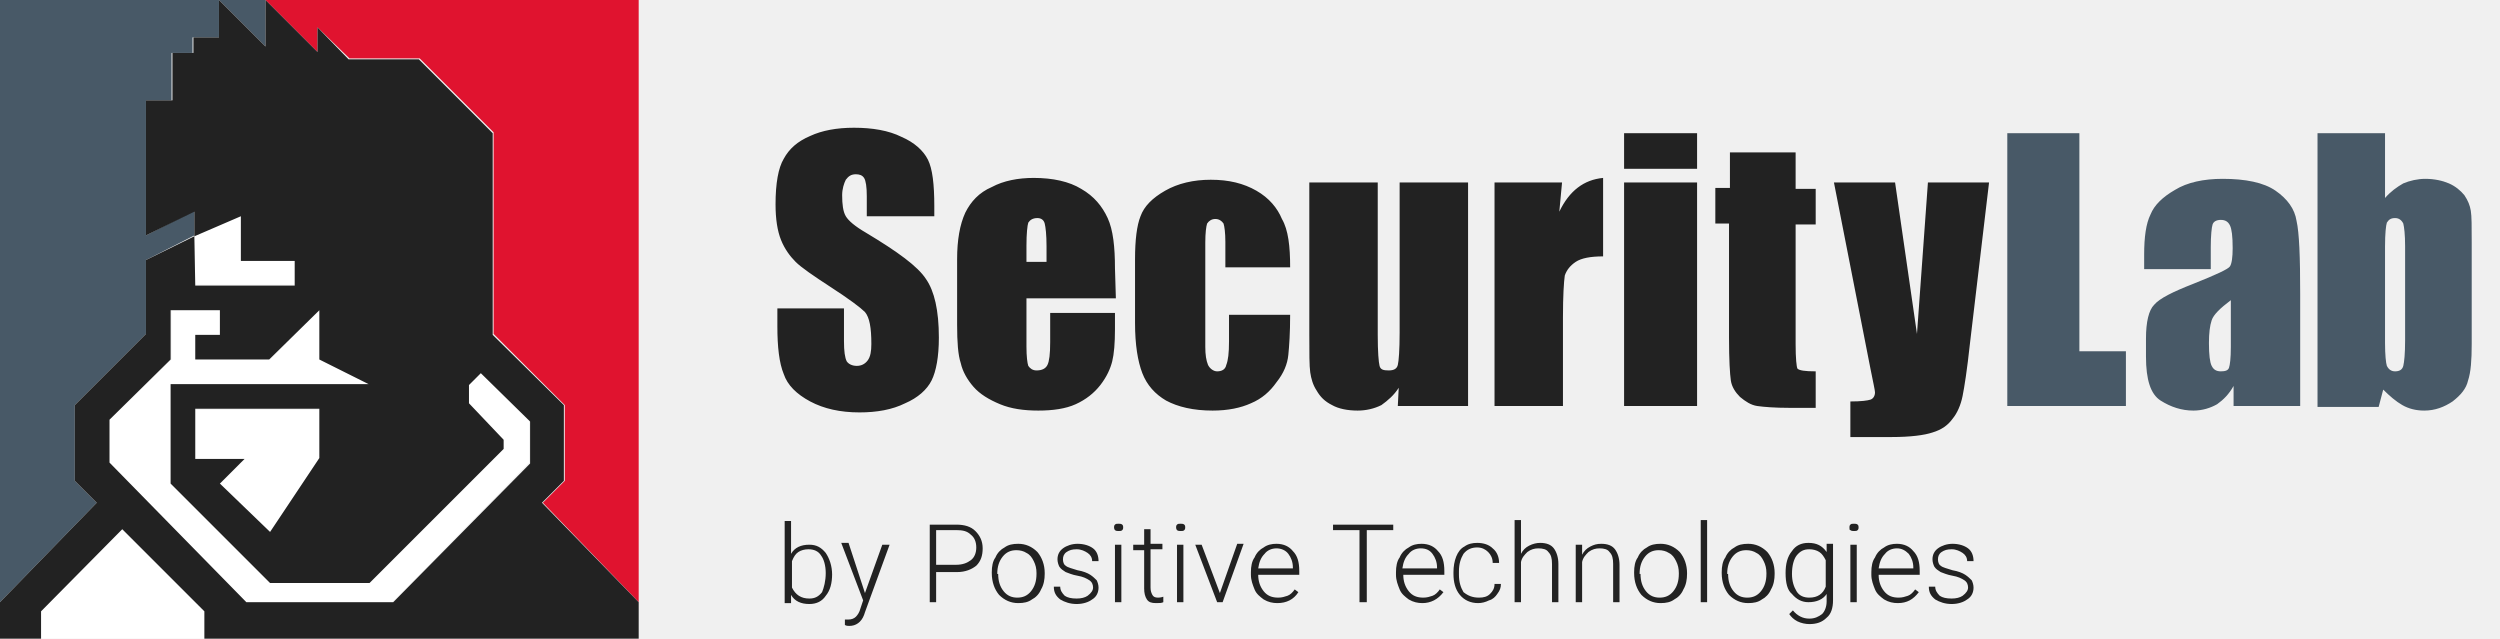
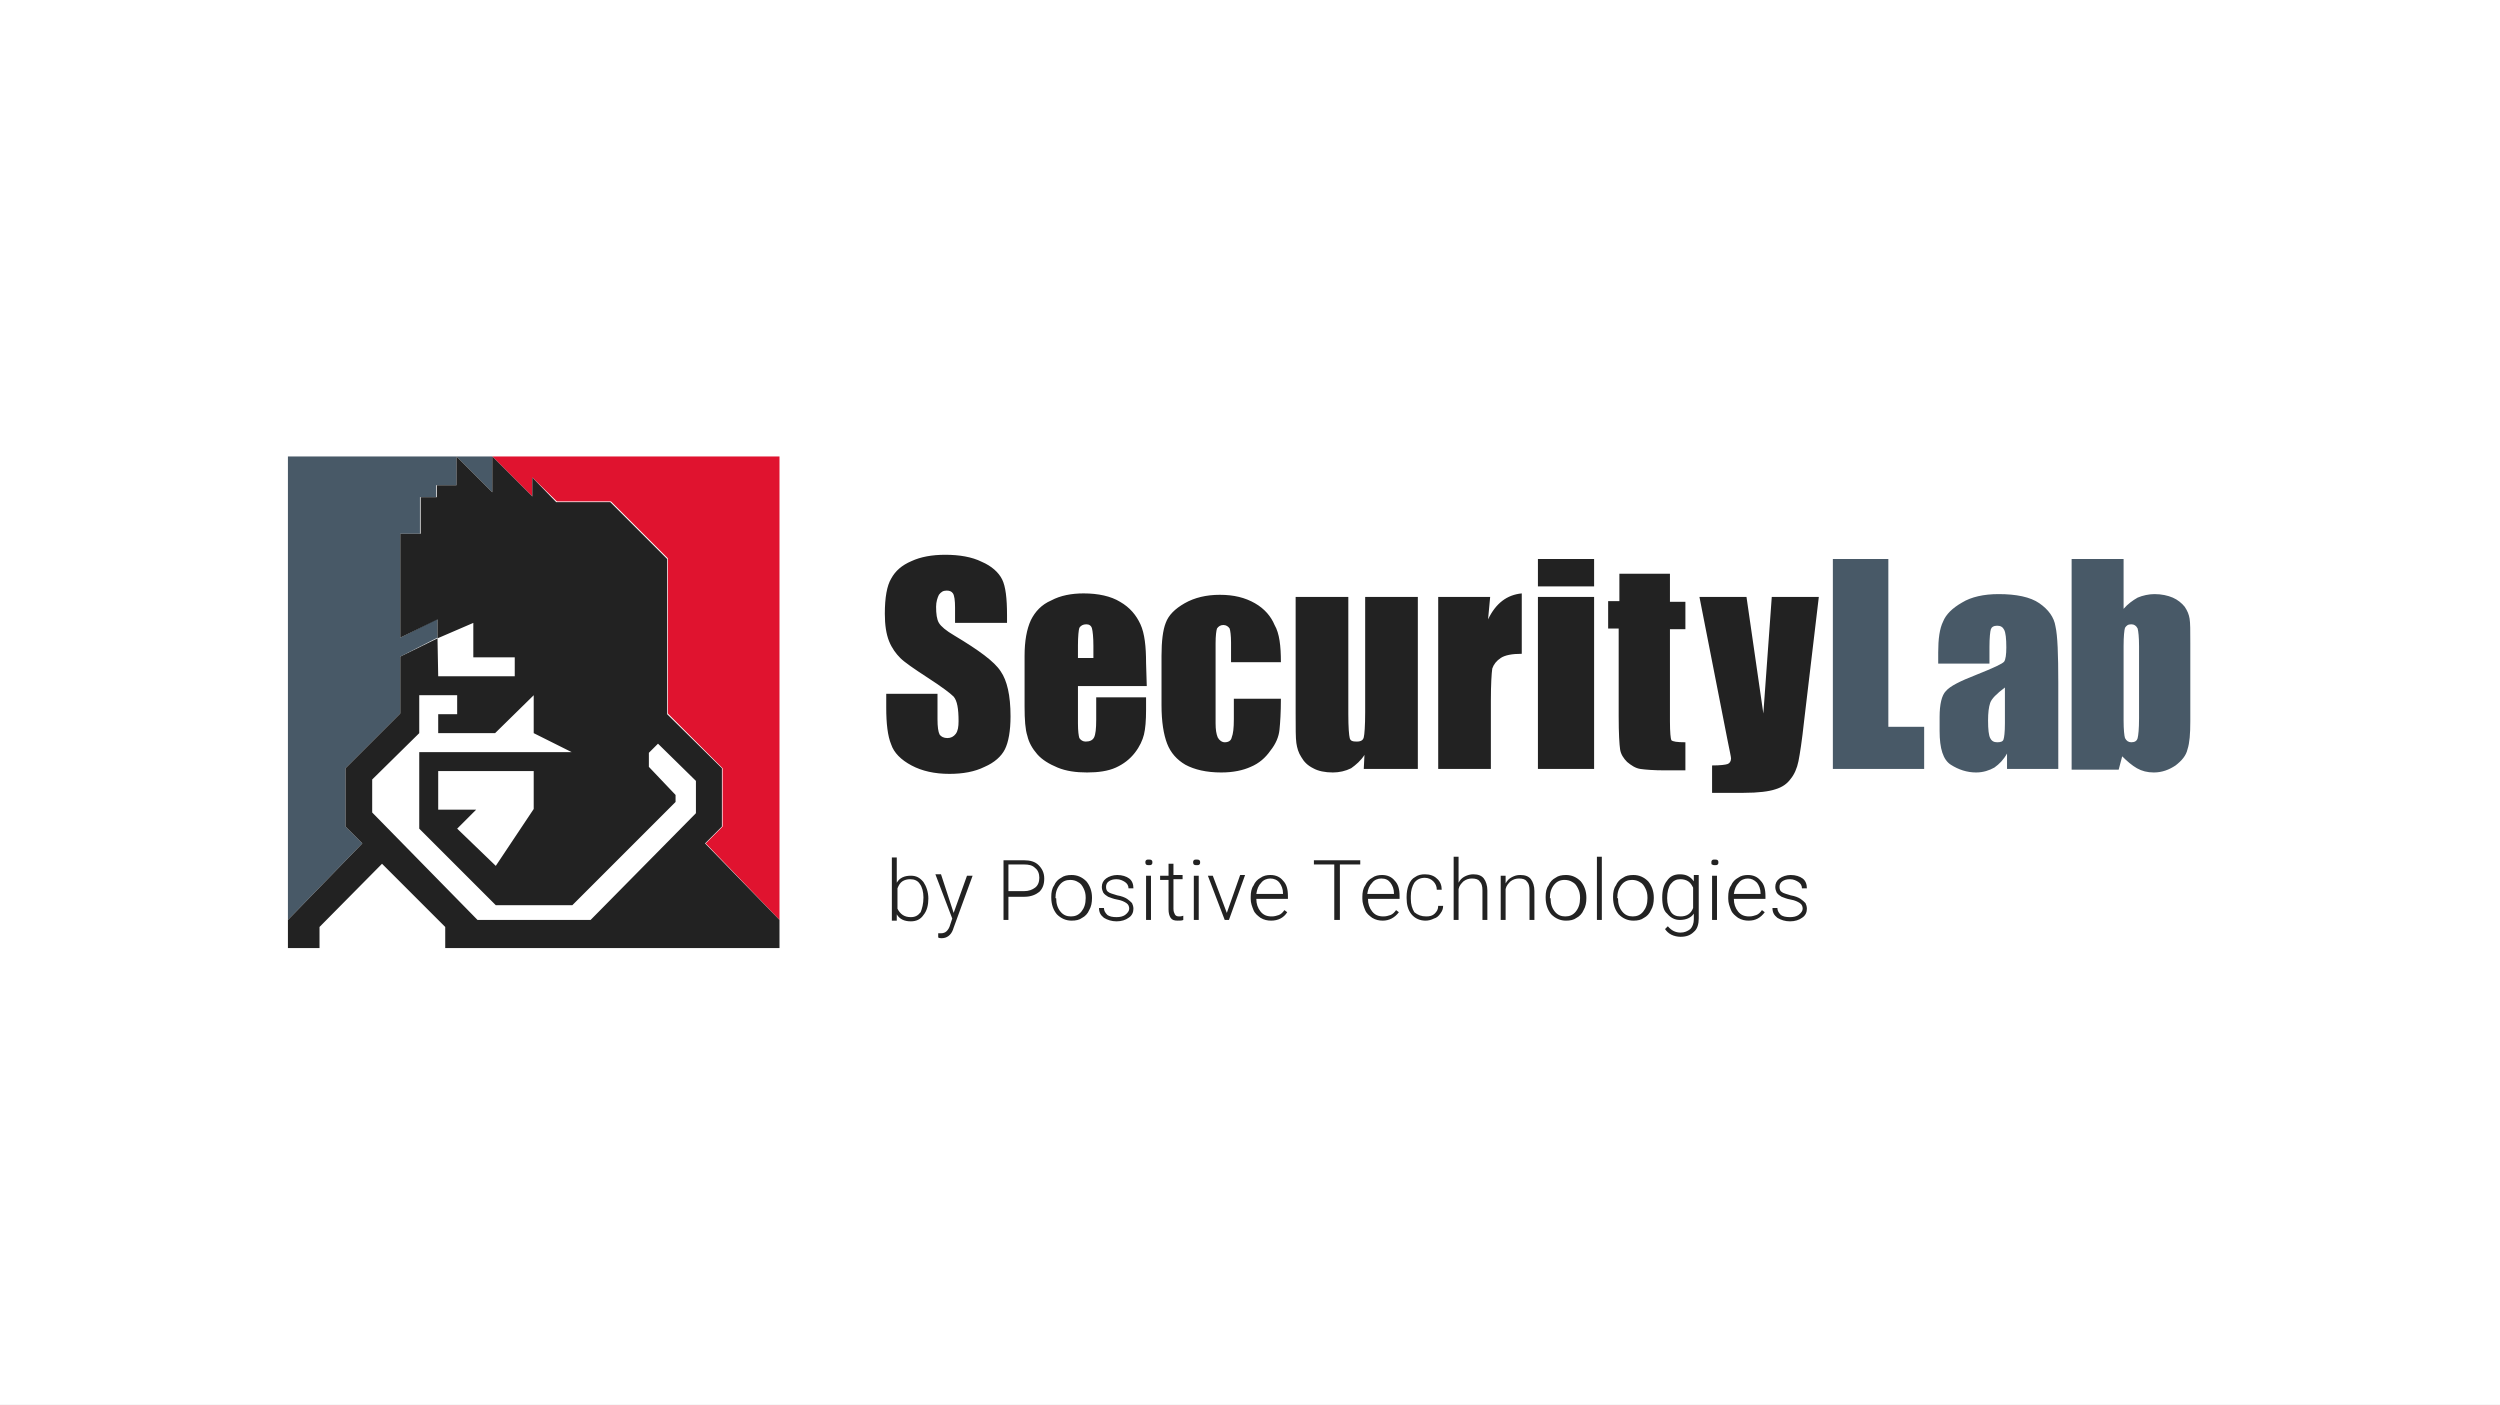
- <svg xmlns="http://www.w3.org/2000/svg" width="274" height="70" viewBox="0 0 274 70" fill="none">
-   <g clip-path="url(#clip0_2138_7632)">
-     <path d="M12 50.7L27 66H43L58 50.7V46.1L52.6 40.8L51.3 42.1V44.1L55.1 48.1V49.1L40.4 63.8H29.6L18.7 53V42.1H40.4L35 39.4V34L29.6 39.4H21.5V36.7H24.2V34H18.8V39.4L12 46V50.7ZM13.4 58L4.5 67V70H22.4V67L13.4 58ZM29.6 58.4L35 50.3V44.9H21.4V50.3H26.8L24.1 53L29.6 58.4ZM32.3 31.2V28.5H26.4V23.6L21.3 25.8L21.4 31.2H32.3Z" fill="white" />
-     <path d="M0 66L10.6 55.1L8.2 52.7V44.4L16 36.6V28.5L21.3 25.8V23.1L16 25.8V11H18.8V5.8H21.1V4.1H24V0H0V66ZM29.1 5.1V0H24L29.1 5.1ZM227.9 14.6V38.5H233V44.5H220V14.6H227.9ZM242.1 29.5H235V27.9C235 26 235.2 24.5 235.7 23.5C236.1 22.5 237 21.6 238.4 20.8C239.7 20 241.5 19.6 243.6 19.6C246.1 19.6 248.1 20 249.4 20.9C250.7 21.8 251.5 22.9 251.7 24.2C252 25.5 252.1 28.2 252.1 32.2V44.5H244.8V42.3C244.3 43.2 243.7 43.8 243 44.3C242.3 44.7 241.4 45 240.4 45C239.1 45 237.9 44.6 236.8 43.9C235.7 43.2 235.2 41.6 235.2 39.1V37.1C235.2 35.3 235.5 34 236.1 33.4C236.7 32.7 238.1 32 240.4 31.1C242.9 30.1 244.2 29.5 244.4 29.2C244.6 28.9 244.7 28.2 244.7 27.2C244.7 25.9 244.6 25.1 244.4 24.7C244.2 24.3 243.9 24.1 243.4 24.1C242.9 24.1 242.6 24.3 242.5 24.6C242.4 24.9 242.3 25.8 242.3 27.1V29.5H242.1ZM244.5 32.9C243.3 33.8 242.6 34.5 242.4 35.1C242.2 35.7 242.1 36.5 242.1 37.6C242.1 38.9 242.2 39.7 242.4 40.1C242.6 40.5 242.9 40.7 243.4 40.7C243.9 40.7 244.2 40.6 244.3 40.3C244.4 40 244.5 39.3 244.5 38V32.9ZM261.4 14.6V21.7C262 21 262.7 20.5 263.4 20.1C264.1 19.8 265 19.6 265.8 19.6C266.8 19.6 267.7 19.8 268.4 20.1C269.1 20.4 269.7 20.9 270.1 21.4C270.5 22 270.7 22.5 270.8 23.1C270.9 23.7 270.9 24.8 270.9 26.6V37.7C270.9 39.5 270.8 40.8 270.5 41.7C270.3 42.6 269.7 43.3 268.8 44C267.9 44.6 266.9 45 265.7 45C264.8 45 264 44.8 263.3 44.4C262.6 44 261.9 43.4 261.2 42.7L260.7 44.6H254V14.6H261.4ZM263.6 27C263.6 25.7 263.5 24.9 263.4 24.5C263.2 24.1 262.9 23.9 262.5 23.9C262 23.9 261.8 24.1 261.6 24.4C261.5 24.7 261.4 25.6 261.4 27V37.6C261.4 38.9 261.5 39.8 261.6 40.1C261.8 40.5 262.1 40.7 262.5 40.7C263 40.7 263.3 40.5 263.4 40.1C263.5 39.7 263.6 38.8 263.6 37.3V27Z" fill="#485967" />
-     <path d="M29.1 0L34.8 5.7V3L38.3 6.4H46L54.1 14.5V36.6L61.9 44.4V52.7L59.5 55.1L70 66V0H29.1Z" fill="#E0132F" />
-     <path d="M59.4 55.1L61.8 52.7V44.4L54 36.7V14.6L45.9 6.5H38.2L34.8 3V5.7L29.1 0V5.1L24 0V4.1H21.2V5.8H18.9V11H16V25.8L21.3 23.2V25.9L26.4 23.7V28.6H32.3V31.3H21.4L21.3 25.9L16 28.5V36.6L8.2 44.4V52.7L10.6 55.1L0 66V70H4.5V67L13.4 58L22.4 67V70H70V66L59.4 55.1ZM27 66L12 50.7V46L18.7 39.4V34H24.1V36.7H21.4V39.4H29.5L35 34V39.4L40.4 42.1H18.7V53L29.6 63.9H40.5L55.2 49.2V48.2L51.4 44.2V42.2L52.7 40.9L58.1 46.2V50.8L43.1 66H27ZM21.4 50.2V44.8H35V50.2L29.6 58.3L24.1 53L26.8 50.3H21.4V50.2ZM102.3 23.7H95V21.5C95 20.5 94.9 19.8 94.7 19.5C94.5 19.2 94.2 19.1 93.8 19.1C93.3 19.1 93 19.3 92.7 19.7C92.5 20.1 92.3 20.7 92.3 21.4C92.3 22.4 92.4 23.2 92.7 23.7C93 24.2 93.7 24.8 94.9 25.5C98.4 27.6 100.6 29.2 101.5 30.6C102.4 31.9 102.9 34 102.9 37C102.9 39.1 102.6 40.7 102.1 41.7C101.6 42.7 100.6 43.6 99.2 44.2C97.8 44.9 96.1 45.2 94.2 45.2C92.1 45.2 90.3 44.8 88.8 44C87.3 43.2 86.3 42.2 85.9 41C85.4 39.8 85.2 38 85.2 35.8V33.8H92.5V37.4C92.5 38.5 92.6 39.2 92.8 39.6C93 39.9 93.4 40.1 93.9 40.1C94.4 40.1 94.8 39.9 95.1 39.5C95.4 39.1 95.5 38.5 95.5 37.7C95.5 35.9 95.3 34.8 94.8 34.2C94.3 33.7 93.1 32.8 91.1 31.5C89.1 30.2 87.8 29.3 87.2 28.7C86.6 28.1 86 27.3 85.6 26.3C85.2 25.3 85 24 85 22.4C85 20.1 85.3 18.4 85.9 17.4C86.5 16.3 87.4 15.5 88.8 14.9C90.1 14.3 91.7 14 93.6 14C95.6 14 97.4 14.3 98.8 15C100.2 15.6 101.2 16.5 101.7 17.5C102.2 18.5 102.4 20.2 102.4 22.6V23.7H102.3ZM122.3 32.7H112.5V38C112.5 39.1 112.6 39.8 112.7 40.1C112.9 40.4 113.2 40.6 113.6 40.6C114.2 40.6 114.6 40.4 114.8 40C115 39.6 115.1 38.8 115.1 37.5V34.3H122.2V36.1C122.2 37.6 122.1 38.8 121.9 39.6C121.7 40.4 121.3 41.3 120.6 42.2C119.9 43.1 119 43.8 117.9 44.3C116.8 44.8 115.4 45 113.8 45C112.2 45 110.8 44.8 109.6 44.3C108.4 43.8 107.4 43.2 106.7 42.4C106 41.6 105.5 40.7 105.3 39.8C105 38.9 104.9 37.5 104.9 35.6V28.4C104.9 26.3 105.2 24.6 105.8 23.3C106.4 22.1 107.3 21.1 108.7 20.5C110 19.8 111.6 19.5 113.3 19.5C115.4 19.5 117.2 19.9 118.5 20.7C119.9 21.5 120.8 22.6 121.4 23.9C122 25.2 122.2 27.1 122.2 29.4L122.3 32.7ZM114.7 28.7V27C114.7 25.7 114.6 24.9 114.5 24.5C114.4 24.1 114.1 23.9 113.7 23.9C113.2 23.9 112.9 24.1 112.7 24.4C112.6 24.7 112.5 25.6 112.5 26.9V28.7H114.7ZM141.4 29.3H134.3V26.5C134.3 25.5 134.2 24.8 134.1 24.5C133.9 24.2 133.6 24 133.2 24C132.8 24 132.5 24.2 132.3 24.5C132.2 24.8 132.1 25.5 132.1 26.6V38C132.1 38.9 132.2 39.5 132.4 40C132.6 40.4 133 40.7 133.4 40.7C133.9 40.7 134.3 40.5 134.4 40C134.6 39.5 134.7 38.7 134.7 37.4V34.5H141.4C141.4 36.5 141.3 37.9 141.2 38.9C141.1 39.9 140.7 40.9 139.9 41.9C139.2 42.9 138.3 43.7 137.1 44.2C136 44.7 134.6 45 132.9 45C130.8 45 129.1 44.6 127.8 43.9C126.6 43.2 125.7 42.2 125.2 40.9C124.7 39.6 124.4 37.8 124.4 35.4V28.4C124.4 26.3 124.6 24.7 125 23.7C125.4 22.6 126.3 21.7 127.7 20.9C129.1 20.1 130.8 19.7 132.7 19.7C134.7 19.7 136.3 20.1 137.7 20.9C139.1 21.7 140 22.8 140.5 24C141.2 25.2 141.4 27 141.4 29.3ZM160.9 20V44.5H153.2L153.3 42.5C152.8 43.3 152.1 43.9 151.4 44.4C150.6 44.8 149.7 45 148.8 45C147.7 45 146.7 44.8 146 44.4C145.2 44 144.7 43.5 144.3 42.8C143.9 42.2 143.7 41.5 143.6 40.8C143.5 40.1 143.5 38.7 143.5 36.6V20H151V36.7C151 38.6 151.1 39.7 151.2 40.1C151.3 40.5 151.6 40.6 152.2 40.6C152.8 40.6 153.1 40.4 153.2 40C153.3 39.6 153.4 38.4 153.4 36.4V20H160.9ZM171.2 20L170.9 23.2C172 20.9 173.6 19.7 175.7 19.5V28.1C174.3 28.1 173.3 28.3 172.7 28.7C172.1 29.1 171.7 29.6 171.5 30.2C171.4 30.9 171.3 32.4 171.3 34.8V44.5H163.8V20H171.2ZM186 14.6V18.5H178V14.6H186ZM186 20V44.5H178V20H186ZM196.8 16.8V20.7H199V24.6H196.8V37.7C196.8 39.3 196.9 40.2 197 40.4C197.2 40.6 197.8 40.7 199 40.7V44.7H196.1C194.5 44.7 193.3 44.6 192.6 44.5C191.9 44.4 191.3 44 190.7 43.5C190.2 43 189.8 42.4 189.7 41.7C189.6 41 189.5 39.5 189.5 37V24.5H188V20.6H189.6V16.7H196.8V16.8ZM218 20L215.9 37.7C215.6 40.5 215.3 42.4 215.1 43.4C214.9 44.4 214.5 45.3 214 45.9C213.5 46.6 212.8 47.1 211.8 47.4C210.9 47.7 209.4 47.9 207.3 47.9H202.8V44C204 44 204.7 43.9 205 43.8C205.3 43.7 205.5 43.4 205.5 43C205.5 42.8 205.3 41.9 205 40.4L201 20H207.7L210.1 36.6L211.3 20H218ZM91.2 62.9C91.2 63.9 91 64.7 90.5 65.3C90.1 65.9 89.5 66.2 88.7 66.2C87.8 66.2 87.1 65.9 86.7 65.2V66.1H86V57.1H86.7V60.7C87.1 60 87.8 59.7 88.7 59.7C89.5 59.7 90 60 90.5 60.6C90.9 61.2 91.2 62 91.2 63V62.9ZM90.5 62.8C90.5 62 90.3 61.3 90 60.9C89.7 60.4 89.2 60.2 88.6 60.2C88.2 60.2 87.8 60.3 87.5 60.5C87.2 60.7 87 61 86.8 61.5V64.4C87.2 65.2 87.8 65.6 88.7 65.6C89.3 65.6 89.7 65.4 90.1 64.9C90.3 64.4 90.5 63.7 90.5 62.8ZM94.8 65L96.7 59.7H97.5L94.8 67.1L94.7 67.4C94.4 68.2 93.8 68.6 93.1 68.6C92.9 68.6 92.8 68.6 92.6 68.5V67.9H93C93.3 67.9 93.6 67.8 93.8 67.6C94 67.4 94.2 67.1 94.3 66.7L94.6 65.8L92.2 59.5H93L94.8 65ZM102.6 62.5V66H101.9V57.5H104.8C105.7 57.5 106.4 57.7 106.9 58.2C107.4 58.7 107.7 59.3 107.7 60.1C107.7 60.9 107.5 61.5 107 62C106.5 62.4 105.8 62.7 104.9 62.7H102.6V62.5ZM102.6 61.9H104.8C105.5 61.9 106 61.7 106.4 61.4C106.8 61.1 107 60.6 107 60C107 59.4 106.8 58.9 106.4 58.6C106 58.2 105.5 58.1 104.8 58.1H102.6V61.9ZM108.7 62.7C108.7 62.1 108.8 61.5 109.1 61.1C109.3 60.6 109.7 60.2 110.1 60C110.5 59.7 111 59.6 111.6 59.6C112.4 59.6 113.1 59.9 113.7 60.5C114.2 61.1 114.5 61.9 114.5 62.8V62.9C114.5 63.5 114.4 64.1 114.1 64.6C113.9 65.1 113.5 65.5 113.1 65.7C112.7 66 112.2 66.1 111.6 66.1C110.8 66.1 110.1 65.8 109.5 65.2C109 64.6 108.7 63.8 108.7 62.8V62.7ZM109.4 62.9C109.4 63.7 109.6 64.3 110 64.8C110.4 65.3 110.9 65.5 111.5 65.5C112.1 65.5 112.6 65.3 113 64.8C113.4 64.3 113.6 63.7 113.6 62.9V62.8C113.6 62.3 113.5 61.9 113.3 61.5C113.1 61.1 112.9 60.8 112.5 60.6C112.2 60.4 111.8 60.3 111.4 60.3C110.8 60.3 110.3 60.5 109.9 61C109.5 61.5 109.3 62.1 109.3 62.9H109.4ZM119.8 64.4C119.8 64.1 119.7 63.8 119.4 63.6C119.1 63.4 118.7 63.2 118.1 63.1C117.5 63 117.1 62.8 116.8 62.7C116.5 62.5 116.3 62.4 116.1 62.1C116 61.9 115.9 61.6 115.9 61.3C115.9 60.8 116.1 60.4 116.5 60.1C116.9 59.8 117.5 59.6 118.1 59.6C118.8 59.6 119.4 59.8 119.8 60.1C120.2 60.4 120.4 60.9 120.4 61.5H119.7C119.7 61.1 119.5 60.8 119.2 60.6C118.9 60.4 118.5 60.2 118 60.2C117.5 60.2 117.2 60.3 116.9 60.5C116.6 60.7 116.5 61 116.5 61.3C116.5 61.6 116.6 61.9 116.8 62C117 62.2 117.5 62.3 118.1 62.5C118.7 62.6 119.2 62.8 119.5 63C119.8 63.2 120 63.4 120.2 63.6C120.3 63.8 120.4 64.1 120.4 64.4C120.4 64.9 120.2 65.4 119.7 65.7C119.3 66 118.7 66.2 118 66.2C117.3 66.2 116.7 66 116.2 65.7C115.7 65.3 115.5 64.9 115.5 64.3H116.2C116.2 64.7 116.4 65 116.7 65.3C117 65.5 117.4 65.6 118 65.6C118.5 65.6 118.9 65.5 119.2 65.3C119.6 65 119.8 64.7 119.8 64.4ZM122.9 66H122.2V59.7H122.9V66ZM122.1 57.8C122.1 57.7 122.1 57.6 122.2 57.5C122.3 57.4 122.4 57.4 122.6 57.4C122.7 57.4 122.9 57.4 123 57.5C123.1 57.6 123.1 57.7 123.1 57.8C123.1 57.9 123.1 58 123 58.1C122.9 58.2 122.8 58.2 122.6 58.2C122.5 58.2 122.3 58.2 122.2 58.1C122.2 58.1 122.1 58 122.1 57.8ZM126.1 58V59.6H127.4V60.2H126.1V64.4C126.1 64.8 126.2 65 126.3 65.2C126.4 65.4 126.6 65.5 126.9 65.5C127 65.5 127.2 65.5 127.5 65.4V66C127.3 66.1 127.1 66.1 126.7 66.1C126.2 66.1 125.9 66 125.7 65.7C125.5 65.4 125.4 65 125.4 64.5V60.3H124.2V59.7H125.4V58H126.1ZM129.7 66H129V59.7H129.7V66ZM128.9 57.8C128.9 57.7 128.9 57.6 129 57.5C129.1 57.4 129.2 57.4 129.4 57.4C129.5 57.4 129.7 57.4 129.8 57.5C129.9 57.6 129.9 57.7 129.9 57.8C129.9 57.9 129.9 58 129.8 58.1C129.7 58.2 129.6 58.2 129.4 58.2C129.3 58.2 129.1 58.2 129 58.1C129 58.1 128.9 58 128.9 57.8ZM133.7 65L135.6 59.6H136.3L134 66H133.4L131 59.7H131.7L133.7 65ZM140 66.1C139.5 66.1 139 66 138.5 65.7C138.1 65.4 137.7 65.1 137.5 64.6C137.3 64.1 137.1 63.6 137.1 63V62.7C137.1 62.1 137.2 61.5 137.5 61.1C137.7 60.6 138.1 60.2 138.5 60C138.9 59.7 139.4 59.6 139.9 59.6C140.7 59.6 141.3 59.9 141.7 60.4C142.2 60.9 142.4 61.6 142.4 62.6V63H137.9C137.9 63.7 138.1 64.3 138.5 64.8C138.9 65.3 139.4 65.5 140.1 65.5C140.5 65.5 140.8 65.4 141.1 65.3C141.4 65.2 141.7 64.9 141.9 64.6L142.3 64.9C141.8 65.7 141 66.1 140 66.1ZM139.9 60.1C139.4 60.1 138.9 60.3 138.6 60.7C138.2 61.1 138 61.6 137.9 62.3H141.7V62.2C141.7 61.6 141.5 61.1 141.2 60.7C140.9 60.3 140.4 60.1 139.9 60.1ZM152.7 58.1H149.8V66H149V58.1H146.1V57.5H152.7V58.1ZM155.9 66.1C155.4 66.1 154.9 66 154.4 65.7C154 65.4 153.6 65.1 153.4 64.6C153.2 64.1 153 63.6 153 63V62.7C153 62.1 153.1 61.5 153.4 61.1C153.6 60.6 154 60.2 154.4 60C154.8 59.7 155.3 59.6 155.8 59.6C156.6 59.6 157.2 59.9 157.6 60.4C158.1 60.9 158.3 61.6 158.3 62.6V63H153.8C153.8 63.7 154 64.3 154.4 64.8C154.8 65.3 155.3 65.5 156 65.5C156.4 65.5 156.7 65.4 157 65.3C157.3 65.2 157.6 64.9 157.8 64.6L158.2 64.9C157.6 65.7 156.8 66.1 155.9 66.1ZM155.7 60.1C155.2 60.1 154.7 60.3 154.4 60.7C154 61.1 153.8 61.6 153.7 62.3H157.5V62.2C157.5 61.6 157.3 61.1 157 60.7C156.7 60.3 156.3 60.1 155.7 60.1ZM162.1 65.5C162.6 65.5 163 65.4 163.3 65.1C163.6 64.8 163.8 64.5 163.8 64H164.5C164.5 64.4 164.4 64.7 164.1 65.1C163.9 65.4 163.6 65.7 163.2 65.8C162.8 66 162.4 66.1 162 66.1C161.2 66.1 160.5 65.8 160 65.2C159.5 64.6 159.3 63.8 159.3 62.9V62.7C159.3 62.1 159.4 61.5 159.6 61C159.8 60.5 160.1 60.1 160.5 59.9C160.9 59.6 161.4 59.5 161.9 59.5C162.6 59.5 163.2 59.7 163.6 60.1C164.1 60.5 164.3 61.1 164.3 61.7H163.6C163.6 61.2 163.4 60.8 163.1 60.5C162.8 60.2 162.4 60 161.9 60C161.3 60 160.8 60.2 160.4 60.7C160.1 61.2 159.9 61.8 159.9 62.6V63C159.9 63.8 160.1 64.4 160.4 64.9C160.9 65.3 161.4 65.5 162.1 65.5ZM166.7 60.7C166.9 60.3 167.2 60 167.6 59.8C168 59.6 168.4 59.5 168.8 59.5C169.5 59.5 170 59.7 170.3 60.1C170.6 60.5 170.8 61.1 170.8 61.8V66H170.1V61.8C170.1 61.2 170 60.8 169.7 60.5C169.5 60.2 169.1 60.1 168.6 60.1C168.2 60.1 167.8 60.2 167.4 60.5C167.1 60.8 166.8 61.1 166.7 61.6V66H166V57H166.7V60.7ZM173.4 59.7V60.8C173.6 60.4 173.9 60.1 174.3 59.9C174.7 59.7 175 59.6 175.5 59.6C176.2 59.6 176.7 59.8 177 60.2C177.3 60.6 177.5 61.2 177.5 61.9V66H176.8V61.8C176.8 61.2 176.7 60.8 176.4 60.5C176.2 60.2 175.8 60.1 175.3 60.1C174.9 60.1 174.5 60.2 174.1 60.5C173.8 60.8 173.5 61.1 173.4 61.6V66H172.7V59.7H173.4ZM179.1 62.7C179.1 62.1 179.2 61.5 179.5 61.1C179.7 60.6 180.1 60.2 180.5 60C180.9 59.7 181.4 59.6 182 59.6C182.8 59.6 183.5 59.9 184.1 60.5C184.6 61.1 184.9 61.9 184.9 62.8V62.9C184.9 63.5 184.8 64.1 184.5 64.6C184.3 65.1 183.9 65.5 183.5 65.7C183.1 66 182.6 66.1 182 66.1C181.2 66.1 180.5 65.8 179.9 65.2C179.4 64.6 179.1 63.8 179.1 62.8V62.7ZM179.8 62.9C179.8 63.7 180 64.3 180.4 64.8C180.8 65.3 181.3 65.5 181.9 65.5C182.5 65.5 183 65.3 183.4 64.8C183.8 64.3 184 63.7 184 62.9V62.8C184 62.3 183.9 61.9 183.7 61.5C183.5 61.1 183.3 60.8 182.9 60.6C182.6 60.4 182.2 60.3 181.8 60.3C181.2 60.3 180.7 60.5 180.3 61C179.9 61.5 179.7 62.1 179.7 62.9H179.8ZM187.1 66H186.4V57H187.1V66ZM188.7 62.7C188.7 62.1 188.8 61.5 189.1 61.1C189.3 60.6 189.7 60.2 190.1 60C190.5 59.7 191 59.6 191.6 59.6C192.4 59.6 193.1 59.9 193.7 60.5C194.2 61.1 194.5 61.9 194.5 62.8V62.9C194.5 63.5 194.4 64.1 194.1 64.6C193.9 65.1 193.5 65.5 193.1 65.7C192.7 66 192.2 66.1 191.6 66.1C190.8 66.1 190.1 65.8 189.5 65.2C189 64.6 188.7 63.8 188.7 62.8V62.7ZM189.4 62.9C189.4 63.7 189.6 64.3 190 64.8C190.4 65.3 190.9 65.5 191.5 65.5C192.1 65.5 192.6 65.3 193 64.8C193.4 64.3 193.6 63.7 193.6 62.9V62.8C193.6 62.3 193.5 61.9 193.3 61.5C193.1 61.1 192.9 60.8 192.5 60.6C192.2 60.4 191.8 60.3 191.4 60.3C190.8 60.3 190.3 60.5 189.9 61C189.5 61.5 189.3 62.1 189.3 62.9H189.4ZM195.7 62.8C195.7 61.8 195.9 61 196.4 60.4C196.8 59.8 197.4 59.5 198.2 59.5C199.1 59.5 199.7 59.8 200.2 60.5V59.6H200.9V65.8C200.9 66.6 200.7 67.3 200.2 67.7C199.7 68.2 199.1 68.4 198.3 68.4C197.9 68.4 197.4 68.3 197 68.1C196.6 67.9 196.3 67.6 196.1 67.3L196.5 66.9C197 67.5 197.6 67.8 198.3 67.8C198.9 67.8 199.3 67.6 199.7 67.3C200 67 200.2 66.5 200.2 65.9V65.1C199.8 65.7 199.1 66 198.2 66C197.5 66 196.9 65.7 196.4 65.1C195.9 64.7 195.7 63.9 195.7 62.8ZM196.4 62.9C196.4 63.7 196.6 64.3 196.9 64.8C197.2 65.3 197.7 65.5 198.3 65.5C199.2 65.5 199.8 65.1 200.1 64.3V61.4C199.9 61 199.7 60.7 199.4 60.5C199.1 60.3 198.7 60.2 198.3 60.2C197.7 60.2 197.3 60.4 196.9 60.9C196.6 61.3 196.4 62 196.4 62.9ZM203.5 66H202.8V59.7H203.5V66ZM202.7 57.8C202.7 57.7 202.7 57.6 202.8 57.5C202.9 57.4 203 57.4 203.2 57.4C203.3 57.4 203.5 57.4 203.6 57.5C203.7 57.6 203.7 57.7 203.7 57.8C203.7 57.9 203.7 58 203.6 58.1C203.5 58.2 203.4 58.2 203.2 58.2C203.1 58.2 202.9 58.2 202.8 58.1C202.7 58.1 202.7 58 202.7 57.8ZM208 66.1C207.5 66.1 207 66 206.5 65.7C206.1 65.4 205.7 65.1 205.5 64.6C205.3 64.1 205.1 63.6 205.1 63V62.7C205.1 62.1 205.2 61.5 205.5 61.1C205.7 60.6 206.1 60.2 206.5 60C206.9 59.7 207.4 59.6 207.9 59.6C208.7 59.6 209.3 59.9 209.7 60.4C210.2 60.9 210.4 61.6 210.4 62.6V63H205.9C205.9 63.7 206.1 64.3 206.5 64.8C206.9 65.3 207.4 65.5 208.1 65.5C208.5 65.5 208.8 65.4 209.1 65.3C209.4 65.2 209.7 64.9 209.9 64.6L210.3 64.9C209.7 65.7 209 66.1 208 66.1ZM207.9 60.1C207.4 60.1 206.9 60.3 206.6 60.7C206.2 61.1 206 61.6 205.9 62.3H209.7V62.2C209.7 61.6 209.5 61.1 209.2 60.7C208.8 60.3 208.4 60.1 207.9 60.1ZM215.7 64.4C215.7 64.1 215.6 63.8 215.3 63.6C215 63.4 214.6 63.2 214 63.1C213.4 63 213 62.8 212.7 62.7C212.4 62.5 212.2 62.4 212 62.1C211.9 61.9 211.8 61.6 211.8 61.3C211.8 60.8 212 60.4 212.4 60.1C212.8 59.8 213.4 59.6 214 59.6C214.7 59.6 215.3 59.8 215.7 60.1C216.1 60.4 216.3 60.9 216.3 61.5H215.6C215.6 61.1 215.4 60.8 215.1 60.6C214.8 60.4 214.4 60.2 213.9 60.2C213.4 60.2 213.1 60.3 212.8 60.5C212.5 60.7 212.4 61 212.4 61.3C212.4 61.6 212.5 61.9 212.7 62C212.9 62.2 213.4 62.3 214 62.5C214.6 62.6 215.1 62.8 215.4 63C215.7 63.2 215.9 63.4 216.1 63.6C216.2 63.8 216.3 64.1 216.3 64.4C216.3 64.9 216.1 65.4 215.6 65.7C215.2 66 214.6 66.2 213.9 66.2C213.2 66.2 212.6 66 212.1 65.7C211.6 65.3 211.4 64.9 211.4 64.3H212.1C212.1 64.7 212.3 65 212.6 65.3C212.9 65.5 213.3 65.6 213.9 65.6C214.4 65.6 214.8 65.5 215.1 65.3C215.5 65 215.7 64.7 215.7 64.4Z" fill="#222222" />
+ <svg xmlns="http://www.w3.org/2000/svg" width="534" height="300" viewBox="0 0 534 300" fill="none">
+   <rect width="534" height="300" fill="white" />
+   <g transform="translate(61.5 97.5) scale(1.5)">
+     <g clip-path="url(#clip0_2138_7632)">
+       <path d="M12 50.7L27 66H43L58 50.7V46.1L52.6 40.8L51.3 42.1V44.1L55.1 48.1V49.1L40.4 63.8H29.6L18.7 53V42.1H40.4L35 39.4V34L29.6 39.4H21.5V36.7H24.2V34H18.8V39.4L12 46V50.7ZM13.4 58L4.5 67V70H22.4V67L13.4 58ZM29.6 58.4L35 50.3V44.9H21.4V50.3H26.8L24.1 53L29.6 58.4ZM32.3 31.2V28.5H26.4V23.6L21.3 25.8L21.4 31.2H32.3Z" fill="white" />
+       <path d="M0 66L10.6 55.1L8.2 52.7V44.4L16 36.6V28.5L21.3 25.8V23.1L16 25.8V11H18.8V5.8H21.1V4.1H24V0H0V66ZM29.1 5.1V0H24L29.1 5.1ZM227.9 14.6V38.5H233V44.5H220V14.6H227.9ZM242.1 29.5H235V27.9C235 26 235.2 24.5 235.7 23.5C236.1 22.5 237 21.6 238.4 20.8C239.7 20 241.5 19.6 243.6 19.6C246.1 19.6 248.1 20 249.4 20.9C250.7 21.8 251.5 22.9 251.7 24.2C252 25.5 252.1 28.2 252.1 32.2V44.5H244.8V42.3C244.3 43.2 243.7 43.8 243 44.3C242.3 44.7 241.4 45 240.4 45C239.1 45 237.9 44.6 236.8 43.9C235.7 43.2 235.2 41.6 235.2 39.1V37.1C235.2 35.3 235.5 34 236.1 33.4C236.7 32.7 238.1 32 240.4 31.1C242.9 30.1 244.2 29.5 244.4 29.2C244.6 28.9 244.7 28.2 244.7 27.2C244.7 25.9 244.6 25.1 244.4 24.7C244.2 24.3 243.9 24.1 243.4 24.1C242.9 24.1 242.6 24.3 242.5 24.6C242.4 24.9 242.3 25.8 242.3 27.1V29.5H242.1ZM244.5 32.9C243.3 33.8 242.6 34.5 242.4 35.1C242.2 35.7 242.1 36.5 242.1 37.6C242.1 38.9 242.2 39.7 242.4 40.1C242.6 40.5 242.9 40.7 243.4 40.7C243.9 40.7 244.2 40.6 244.3 40.3C244.4 40 244.5 39.3 244.5 38V32.9ZM261.4 14.6V21.7C262 21 262.7 20.5 263.4 20.1C264.1 19.8 265 19.6 265.8 19.6C266.8 19.6 267.7 19.8 268.4 20.1C269.1 20.4 269.7 20.9 270.1 21.4C270.5 22 270.7 22.5 270.8 23.1C270.9 23.7 270.9 24.8 270.9 26.6V37.7C270.9 39.5 270.8 40.8 270.5 41.7C270.3 42.6 269.7 43.3 268.8 44C267.9 44.6 266.9 45 265.7 45C264.8 45 264 44.8 263.3 44.4C262.6 44 261.9 43.4 261.2 42.7L260.7 44.6H254V14.6H261.4ZM263.6 27C263.6 25.7 263.5 24.9 263.4 24.5C263.2 24.1 262.9 23.9 262.5 23.9C262 23.9 261.8 24.1 261.6 24.4C261.5 24.7 261.4 25.6 261.4 27V37.6C261.4 38.9 261.5 39.8 261.6 40.1C261.8 40.5 262.1 40.7 262.5 40.7C263 40.7 263.3 40.5 263.4 40.1C263.5 39.7 263.6 38.8 263.6 37.3V27Z" fill="#485967" />
+       <path d="M29.1 0L34.8 5.7V3L38.3 6.4H46L54.1 14.5V36.6L61.9 44.4V52.7L59.5 55.1L70 66V0H29.1Z" fill="#E0132F" />
+       <path d="M59.4 55.1L61.8 52.7V44.4L54 36.7V14.6L45.9 6.5H38.2L34.8 3V5.7L29.1 0V5.1L24 0V4.1H21.2V5.8H18.9V11H16V25.8L21.3 23.2V25.9L26.4 23.7V28.6H32.3V31.3H21.4L21.3 25.9L16 28.5V36.6L8.2 44.4V52.7L10.6 55.1L0 66V70H4.5V67L13.4 58L22.4 67V70H70V66L59.4 55.1ZM27 66L12 50.7V46L18.7 39.4V34H24.1V36.7H21.4V39.4H29.5L35 34V39.4L40.4 42.1H18.7V53L29.6 63.9H40.5L55.2 49.2V48.2L51.4 44.2V42.2L52.7 40.9L58.1 46.2V50.8L43.1 66H27ZM21.4 50.2V44.8H35V50.2L29.6 58.3L24.1 53L26.8 50.3H21.4V50.2ZM102.3 23.7H95V21.5C95 20.5 94.9 19.8 94.7 19.5C94.5 19.2 94.2 19.1 93.8 19.1C93.3 19.1 93 19.3 92.7 19.7C92.5 20.1 92.3 20.7 92.3 21.4C92.3 22.4 92.4 23.2 92.7 23.7C93 24.2 93.7 24.8 94.9 25.5C98.4 27.6 100.6 29.2 101.5 30.6C102.4 31.9 102.9 34 102.9 37C102.9 39.1 102.6 40.7 102.1 41.7C101.6 42.7 100.6 43.6 99.2 44.2C97.8 44.9 96.1 45.2 94.2 45.2C92.1 45.2 90.3 44.8 88.8 44C87.3 43.2 86.3 42.2 85.9 41C85.4 39.8 85.2 38 85.2 35.8V33.8H92.5V37.4C92.5 38.5 92.6 39.2 92.8 39.6C93 39.9 93.4 40.1 93.9 40.1C94.4 40.1 94.8 39.9 95.1 39.5C95.4 39.1 95.5 38.5 95.5 37.7C95.5 35.9 95.3 34.8 94.8 34.2C94.3 33.7 93.1 32.8 91.1 31.5C89.1 30.2 87.8 29.3 87.2 28.7C86.6 28.1 86 27.3 85.6 26.3C85.2 25.3 85 24 85 22.4C85 20.1 85.3 18.4 85.9 17.4C86.5 16.3 87.4 15.5 88.8 14.9C90.1 14.3 91.7 14 93.6 14C95.6 14 97.4 14.3 98.8 15C100.2 15.6 101.2 16.5 101.7 17.5C102.2 18.5 102.4 20.2 102.4 22.6V23.7H102.3ZM122.3 32.7H112.5V38C112.5 39.1 112.6 39.8 112.7 40.1C112.9 40.4 113.2 40.6 113.6 40.6C114.2 40.6 114.6 40.4 114.8 40C115 39.6 115.1 38.8 115.1 37.5V34.3H122.2V36.1C122.2 37.6 122.1 38.8 121.9 39.6C121.7 40.4 121.3 41.3 120.6 42.2C119.9 43.1 119 43.8 117.9 44.3C116.8 44.8 115.4 45 113.8 45C112.2 45 110.8 44.8 109.6 44.3C108.4 43.8 107.4 43.2 106.7 42.4C106 41.6 105.5 40.7 105.3 39.8C105 38.9 104.9 37.5 104.9 35.6V28.4C104.9 26.3 105.2 24.6 105.8 23.3C106.4 22.1 107.3 21.1 108.7 20.5C110 19.8 111.6 19.5 113.3 19.5C115.4 19.5 117.2 19.9 118.5 20.7C119.9 21.5 120.8 22.6 121.4 23.9C122 25.2 122.2 27.1 122.2 29.4L122.3 32.7ZM114.7 28.7V27C114.7 25.7 114.6 24.9 114.5 24.5C114.4 24.1 114.1 23.9 113.7 23.9C113.2 23.9 112.9 24.1 112.7 24.4C112.6 24.7 112.5 25.6 112.5 26.9V28.7H114.7ZM141.4 29.3H134.3V26.5C134.3 25.5 134.2 24.8 134.1 24.5C133.9 24.2 133.6 24 133.2 24C132.8 24 132.5 24.2 132.3 24.5C132.2 24.8 132.1 25.5 132.1 26.6V38C132.1 38.9 132.2 39.5 132.4 40C132.6 40.4 133 40.7 133.4 40.7C133.9 40.7 134.3 40.5 134.4 40C134.6 39.5 134.7 38.7 134.7 37.4V34.5H141.4C141.4 36.5 141.3 37.9 141.2 38.9C141.1 39.9 140.7 40.9 139.9 41.9C139.2 42.9 138.3 43.7 137.1 44.2C136 44.7 134.6 45 132.9 45C130.8 45 129.1 44.6 127.8 43.9C126.6 43.2 125.7 42.2 125.2 40.9C124.7 39.6 124.4 37.8 124.4 35.4V28.4C124.4 26.3 124.6 24.7 125 23.7C125.4 22.6 126.3 21.7 127.7 20.9C129.1 20.1 130.8 19.7 132.7 19.7C134.7 19.7 136.3 20.1 137.7 20.9C139.1 21.7 140 22.8 140.5 24C141.2 25.2 141.4 27 141.4 29.3ZM160.9 20V44.5H153.2L153.3 42.5C152.8 43.3 152.1 43.9 151.4 44.4C150.6 44.8 149.7 45 148.8 45C147.7 45 146.7 44.8 146 44.4C145.2 44 144.7 43.5 144.3 42.8C143.9 42.2 143.7 41.5 143.6 40.8C143.5 40.1 143.5 38.7 143.5 36.6V20H151V36.7C151 38.6 151.1 39.7 151.2 40.1C151.3 40.5 151.6 40.6 152.2 40.6C152.8 40.6 153.1 40.4 153.2 40C153.3 39.6 153.4 38.4 153.4 36.4V20H160.9ZM171.2 20L170.9 23.2C172 20.9 173.6 19.7 175.7 19.5V28.1C174.3 28.1 173.3 28.3 172.7 28.7C172.1 29.1 171.7 29.6 171.5 30.2C171.4 30.9 171.3 32.4 171.3 34.8V44.5H163.8V20H171.2ZM186 14.6V18.5H178V14.6H186ZM186 20V44.5H178V20H186ZM196.8 16.8V20.7H199V24.6H196.8V37.7C196.8 39.3 196.9 40.2 197 40.4C197.2 40.6 197.8 40.7 199 40.7V44.7H196.1C194.5 44.7 193.3 44.6 192.6 44.5C191.9 44.4 191.3 44 190.7 43.5C190.2 43 189.8 42.4 189.7 41.7C189.6 41 189.5 39.5 189.5 37V24.5H188V20.6H189.6V16.7H196.8V16.8ZM218 20L215.9 37.7C215.6 40.5 215.3 42.4 215.1 43.4C214.9 44.4 214.5 45.3 214 45.9C213.5 46.6 212.8 47.1 211.8 47.4C210.9 47.7 209.4 47.9 207.3 47.9H202.8V44C204 44 204.7 43.9 205 43.8C205.3 43.7 205.5 43.4 205.5 43C205.5 42.8 205.3 41.9 205 40.4L201 20H207.7L210.1 36.6L211.3 20H218ZM91.2 62.9C91.2 63.9 91 64.7 90.5 65.3C90.1 65.9 89.5 66.2 88.7 66.2C87.8 66.2 87.1 65.9 86.7 65.2V66.1H86V57.1H86.7V60.7C87.1 60 87.8 59.7 88.7 59.7C89.5 59.7 90 60 90.5 60.6C90.9 61.2 91.2 62 91.2 63V62.9ZM90.5 62.8C90.5 62 90.3 61.3 90 60.9C89.7 60.4 89.2 60.2 88.6 60.2C88.2 60.2 87.8 60.3 87.5 60.5C87.2 60.7 87 61 86.8 61.5V64.4C87.2 65.2 87.8 65.6 88.7 65.6C89.3 65.6 89.7 65.4 90.1 64.9C90.3 64.4 90.5 63.7 90.5 62.8ZM94.8 65L96.7 59.7H97.5L94.8 67.1L94.7 67.4C94.4 68.2 93.8 68.6 93.1 68.6C92.9 68.6 92.8 68.6 92.6 68.5V67.9H93C93.3 67.9 93.6 67.8 93.8 67.6C94 67.4 94.2 67.1 94.3 66.7L94.6 65.8L92.2 59.5H93L94.8 65ZM102.6 62.5V66H101.9V57.5H104.8C105.7 57.5 106.4 57.7 106.9 58.2C107.4 58.7 107.7 59.3 107.7 60.1C107.7 60.9 107.5 61.5 107 62C106.5 62.4 105.8 62.7 104.9 62.7H102.6V62.5ZM102.6 61.9H104.8C105.5 61.9 106 61.7 106.4 61.4C106.8 61.1 107 60.6 107 60C107 59.4 106.8 58.9 106.4 58.6C106 58.2 105.5 58.1 104.8 58.1H102.6V61.9ZM108.7 62.7C108.7 62.1 108.8 61.5 109.1 61.1C109.3 60.6 109.7 60.2 110.1 60C110.5 59.7 111 59.6 111.6 59.6C112.4 59.6 113.1 59.9 113.7 60.5C114.2 61.1 114.5 61.9 114.5 62.8V62.9C114.5 63.5 114.4 64.1 114.1 64.6C113.9 65.1 113.5 65.5 113.1 65.7C112.7 66 112.2 66.1 111.6 66.1C110.8 66.1 110.1 65.8 109.5 65.2C109 64.6 108.7 63.8 108.7 62.8V62.7ZM109.4 62.9C109.4 63.7 109.6 64.3 110 64.8C110.4 65.3 110.9 65.5 111.5 65.5C112.1 65.5 112.6 65.3 113 64.8C113.4 64.3 113.6 63.7 113.6 62.9V62.8C113.6 62.3 113.5 61.9 113.3 61.5C113.1 61.1 112.9 60.8 112.5 60.6C112.2 60.4 111.8 60.3 111.4 60.3C110.8 60.3 110.3 60.5 109.9 61C109.5 61.5 109.3 62.1 109.3 62.9H109.4ZM119.8 64.4C119.8 64.1 119.7 63.8 119.4 63.6C119.1 63.4 118.7 63.2 118.1 63.1C117.5 63 117.1 62.8 116.8 62.7C116.5 62.5 116.3 62.4 116.1 62.1C116 61.9 115.9 61.6 115.9 61.3C115.9 60.8 116.1 60.4 116.5 60.1C116.9 59.8 117.5 59.6 118.1 59.6C118.8 59.6 119.4 59.8 119.8 60.1C120.2 60.4 120.4 60.9 120.4 61.5H119.7C119.7 61.1 119.5 60.8 119.2 60.6C118.9 60.4 118.5 60.2 118 60.2C117.5 60.2 117.2 60.3 116.9 60.5C116.6 60.7 116.5 61 116.5 61.3C116.5 61.6 116.6 61.9 116.8 62C117 62.2 117.5 62.3 118.1 62.5C118.7 62.6 119.2 62.8 119.5 63C119.8 63.2 120 63.4 120.2 63.6C120.3 63.8 120.4 64.1 120.4 64.4C120.4 64.9 120.2 65.4 119.7 65.7C119.3 66 118.7 66.2 118 66.2C117.3 66.2 116.7 66 116.2 65.7C115.7 65.3 115.5 64.9 115.5 64.3H116.2C116.2 64.7 116.4 65 116.7 65.3C117 65.5 117.4 65.6 118 65.6C118.5 65.6 118.9 65.5 119.2 65.3C119.6 65 119.8 64.7 119.8 64.4ZM122.9 66H122.2V59.7H122.9V66ZM122.1 57.8C122.1 57.7 122.1 57.6 122.2 57.5C122.3 57.4 122.4 57.4 122.6 57.4C122.7 57.4 122.9 57.4 123 57.5C123.1 57.6 123.1 57.7 123.1 57.8C123.1 57.9 123.1 58 123 58.1C122.9 58.2 122.8 58.2 122.6 58.2C122.5 58.2 122.3 58.2 122.2 58.1C122.2 58.1 122.1 58 122.1 57.8ZM126.1 58V59.6H127.4V60.2H126.1V64.4C126.1 64.8 126.2 65 126.3 65.2C126.4 65.4 126.6 65.5 126.9 65.5C127 65.5 127.2 65.5 127.5 65.4V66C127.3 66.1 127.1 66.1 126.7 66.1C126.2 66.1 125.9 66 125.7 65.7C125.5 65.4 125.4 65 125.4 64.5V60.3H124.2V59.7H125.4V58H126.1ZM129.7 66H129V59.7H129.7V66ZM128.9 57.8C128.9 57.7 128.9 57.6 129 57.5C129.1 57.4 129.2 57.4 129.4 57.4C129.5 57.4 129.7 57.4 129.8 57.5C129.9 57.6 129.9 57.7 129.9 57.8C129.9 57.9 129.9 58 129.8 58.1C129.7 58.2 129.6 58.2 129.4 58.2C129.3 58.2 129.1 58.2 129 58.1C129 58.1 128.9 58 128.9 57.8ZM133.7 65L135.6 59.6H136.3L134 66H133.4L131 59.7H131.7L133.7 65ZM140 66.1C139.5 66.1 139 66 138.5 65.7C138.1 65.4 137.7 65.1 137.5 64.6C137.3 64.1 137.1 63.6 137.1 63V62.7C137.1 62.1 137.2 61.5 137.5 61.1C137.7 60.6 138.1 60.2 138.5 60C138.9 59.7 139.4 59.6 139.9 59.6C140.7 59.6 141.3 59.9 141.7 60.4C142.2 60.9 142.4 61.6 142.4 62.6V63H137.9C137.9 63.7 138.1 64.3 138.5 64.8C138.9 65.3 139.4 65.5 140.1 65.5C140.5 65.5 140.8 65.4 141.1 65.3C141.4 65.2 141.7 64.9 141.9 64.6L142.3 64.9C141.8 65.7 141 66.1 140 66.1ZM139.9 60.1C139.4 60.1 138.9 60.3 138.6 60.7C138.2 61.1 138 61.6 137.9 62.3H141.7V62.2C141.7 61.6 141.5 61.1 141.2 60.7C140.9 60.3 140.4 60.1 139.9 60.1ZM152.7 58.1H149.8V66H149V58.1H146.1V57.5H152.7V58.1ZM155.9 66.1C155.4 66.1 154.9 66 154.4 65.7C154 65.4 153.6 65.1 153.4 64.6C153.2 64.1 153 63.6 153 63V62.7C153 62.1 153.1 61.5 153.4 61.1C153.6 60.6 154 60.2 154.4 60C154.8 59.7 155.3 59.6 155.8 59.6C156.6 59.6 157.2 59.9 157.6 60.4C158.1 60.9 158.3 61.6 158.3 62.6V63H153.8C153.8 63.7 154 64.3 154.4 64.8C154.8 65.3 155.3 65.5 156 65.5C156.4 65.5 156.7 65.4 157 65.3C157.3 65.2 157.6 64.9 157.8 64.6L158.2 64.9C157.6 65.7 156.8 66.1 155.9 66.1ZM155.7 60.1C155.2 60.1 154.7 60.3 154.4 60.7C154 61.1 153.8 61.6 153.7 62.3H157.5V62.2C157.5 61.6 157.3 61.1 157 60.7C156.7 60.3 156.3 60.1 155.7 60.1ZM162.1 65.5C162.6 65.5 163 65.4 163.3 65.1C163.6 64.8 163.8 64.5 163.8 64H164.5C164.5 64.4 164.4 64.7 164.1 65.1C163.9 65.4 163.6 65.7 163.2 65.8C162.8 66 162.4 66.1 162 66.1C161.2 66.1 160.5 65.8 160 65.2C159.5 64.6 159.3 63.8 159.3 62.9V62.7C159.3 62.1 159.4 61.5 159.6 61C159.8 60.5 160.1 60.1 160.5 59.9C160.9 59.6 161.4 59.5 161.9 59.5C162.6 59.5 163.2 59.7 163.6 60.1C164.1 60.5 164.3 61.1 164.3 61.7H163.6C163.6 61.2 163.4 60.8 163.1 60.5C162.8 60.2 162.4 60 161.9 60C161.3 60 160.8 60.2 160.4 60.7C160.1 61.2 159.9 61.8 159.9 62.6V63C159.9 63.8 160.1 64.4 160.4 64.9C160.9 65.3 161.4 65.5 162.1 65.5ZM166.7 60.7C166.9 60.3 167.2 60 167.6 59.8C168 59.6 168.4 59.5 168.8 59.5C169.5 59.5 170 59.7 170.3 60.1C170.6 60.5 170.8 61.1 170.8 61.8V66H170.1V61.8C170.1 61.2 170 60.8 169.7 60.5C169.5 60.2 169.1 60.1 168.6 60.1C168.2 60.1 167.8 60.2 167.4 60.5C167.1 60.8 166.8 61.1 166.7 61.6V66H166V57H166.7V60.7ZM173.4 59.7V60.8C173.6 60.4 173.9 60.1 174.3 59.9C174.7 59.7 175 59.6 175.5 59.6C176.2 59.6 176.7 59.8 177 60.2C177.3 60.6 177.5 61.2 177.5 61.9V66H176.8V61.8C176.8 61.2 176.7 60.8 176.4 60.5C176.2 60.2 175.8 60.1 175.3 60.1C174.9 60.1 174.5 60.2 174.1 60.5C173.8 60.8 173.5 61.1 173.4 61.6V66H172.7V59.7H173.4ZM179.1 62.7C179.1 62.1 179.2 61.5 179.5 61.1C179.7 60.6 180.1 60.2 180.5 60C180.9 59.7 181.4 59.6 182 59.6C182.8 59.6 183.5 59.9 184.1 60.5C184.6 61.1 184.9 61.9 184.9 62.8V62.9C184.9 63.5 184.8 64.1 184.5 64.6C184.3 65.1 183.9 65.5 183.5 65.7C183.1 66 182.6 66.1 182 66.1C181.2 66.1 180.5 65.8 179.9 65.2C179.4 64.6 179.1 63.8 179.1 62.8V62.7ZM179.8 62.9C179.8 63.7 180 64.3 180.4 64.8C180.8 65.3 181.3 65.5 181.9 65.5C182.5 65.5 183 65.3 183.4 64.8C183.8 64.3 184 63.7 184 62.9V62.8C184 62.3 183.9 61.9 183.7 61.5C183.5 61.1 183.3 60.8 182.9 60.6C182.6 60.4 182.2 60.3 181.8 60.3C181.2 60.3 180.7 60.5 180.3 61C179.9 61.5 179.7 62.1 179.7 62.9H179.8ZM187.1 66H186.4V57H187.1V66ZM188.7 62.7C188.7 62.1 188.8 61.5 189.1 61.1C189.3 60.6 189.7 60.2 190.1 60C190.5 59.7 191 59.6 191.6 59.6C192.4 59.6 193.1 59.9 193.7 60.5C194.2 61.1 194.5 61.9 194.5 62.8V62.9C194.5 63.5 194.4 64.1 194.1 64.6C193.9 65.1 193.5 65.5 193.1 65.7C192.7 66 192.2 66.1 191.6 66.1C190.8 66.1 190.1 65.8 189.5 65.2C189 64.6 188.7 63.8 188.7 62.8V62.7ZM189.4 62.9C189.4 63.7 189.6 64.3 190 64.8C190.4 65.3 190.9 65.5 191.5 65.5C192.1 65.5 192.6 65.3 193 64.8C193.4 64.3 193.6 63.7 193.6 62.9V62.8C193.6 62.3 193.5 61.9 193.3 61.5C193.1 61.1 192.9 60.8 192.5 60.6C192.2 60.4 191.8 60.3 191.4 60.3C190.8 60.3 190.3 60.5 189.9 61C189.5 61.5 189.3 62.1 189.3 62.9H189.4ZM195.7 62.8C195.7 61.8 195.9 61 196.4 60.4C196.8 59.8 197.4 59.5 198.2 59.5C199.1 59.5 199.7 59.8 200.2 60.5V59.6H200.9V65.8C200.9 66.6 200.7 67.3 200.2 67.7C199.7 68.2 199.1 68.4 198.3 68.4C197.9 68.4 197.4 68.3 197 68.1C196.6 67.9 196.3 67.6 196.1 67.3L196.5 66.9C197 67.5 197.6 67.8 198.3 67.8C198.9 67.8 199.3 67.6 199.7 67.3C200 67 200.2 66.5 200.2 65.9V65.1C199.8 65.7 199.1 66 198.2 66C197.5 66 196.9 65.7 196.4 65.1C195.9 64.7 195.7 63.9 195.7 62.8ZM196.4 62.9C196.4 63.7 196.6 64.3 196.9 64.8C197.2 65.3 197.7 65.5 198.3 65.5C199.2 65.5 199.8 65.1 200.1 64.3V61.4C199.9 61 199.7 60.7 199.4 60.5C199.1 60.3 198.7 60.2 198.3 60.2C197.7 60.2 197.3 60.4 196.9 60.9C196.6 61.3 196.4 62 196.4 62.9ZM203.5 66H202.8V59.7H203.5V66ZM202.7 57.8C202.7 57.7 202.7 57.6 202.8 57.5C202.9 57.4 203 57.4 203.2 57.4C203.3 57.4 203.5 57.4 203.6 57.5C203.7 57.6 203.7 57.7 203.7 57.8C203.7 57.9 203.7 58 203.6 58.1C203.5 58.2 203.4 58.2 203.2 58.2C203.1 58.2 202.9 58.2 202.8 58.1C202.7 58.1 202.7 58 202.7 57.8ZM208 66.1C207.5 66.1 207 66 206.5 65.7C206.1 65.4 205.7 65.1 205.5 64.6C205.3 64.1 205.1 63.6 205.1 63V62.7C205.1 62.1 205.2 61.5 205.5 61.1C205.7 60.6 206.1 60.2 206.5 60C206.9 59.7 207.4 59.6 207.9 59.6C208.7 59.6 209.3 59.9 209.7 60.4C210.2 60.9 210.4 61.6 210.4 62.6V63H205.9C205.9 63.7 206.1 64.3 206.5 64.8C206.9 65.3 207.4 65.5 208.1 65.5C208.5 65.5 208.8 65.4 209.1 65.3C209.4 65.2 209.7 64.9 209.9 64.6L210.3 64.9C209.7 65.7 209 66.1 208 66.1ZM207.9 60.1C207.4 60.1 206.9 60.3 206.6 60.7C206.2 61.1 206 61.6 205.9 62.3H209.7V62.2C209.7 61.6 209.5 61.1 209.2 60.7C208.8 60.3 208.4 60.1 207.9 60.1ZM215.7 64.4C215.7 64.1 215.6 63.8 215.3 63.6C215 63.4 214.6 63.2 214 63.1C213.4 63 213 62.8 212.7 62.7C212.4 62.5 212.2 62.4 212 62.1C211.9 61.9 211.8 61.6 211.8 61.3C211.8 60.8 212 60.4 212.4 60.1C212.8 59.8 213.4 59.6 214 59.6C214.7 59.6 215.3 59.8 215.7 60.1C216.1 60.4 216.3 60.9 216.3 61.5H215.6C215.6 61.1 215.4 60.8 215.1 60.6C214.8 60.4 214.4 60.2 213.9 60.2C213.4 60.2 213.1 60.3 212.8 60.5C212.5 60.7 212.4 61 212.4 61.3C212.4 61.6 212.5 61.9 212.7 62C212.9 62.2 213.4 62.3 214 62.5C214.6 62.6 215.1 62.8 215.4 63C215.7 63.2 215.9 63.4 216.1 63.6C216.2 63.8 216.3 64.1 216.3 64.4C216.3 64.9 216.1 65.4 215.6 65.7C215.2 66 214.6 66.2 213.9 66.2C213.2 66.2 212.6 66 212.1 65.7C211.6 65.3 211.4 64.9 211.4 64.3H212.1C212.1 64.7 212.3 65 212.6 65.3C212.9 65.5 213.3 65.6 213.9 65.6C214.4 65.6 214.8 65.5 215.1 65.3C215.5 65 215.7 64.7 215.7 64.4Z" fill="#222222" />
+     </g>
  </g>
  <defs>
    <clipPath id="clip0_2138_7632">
      <rect width="274" height="70" fill="white" />
    </clipPath>
  </defs>
</svg>
